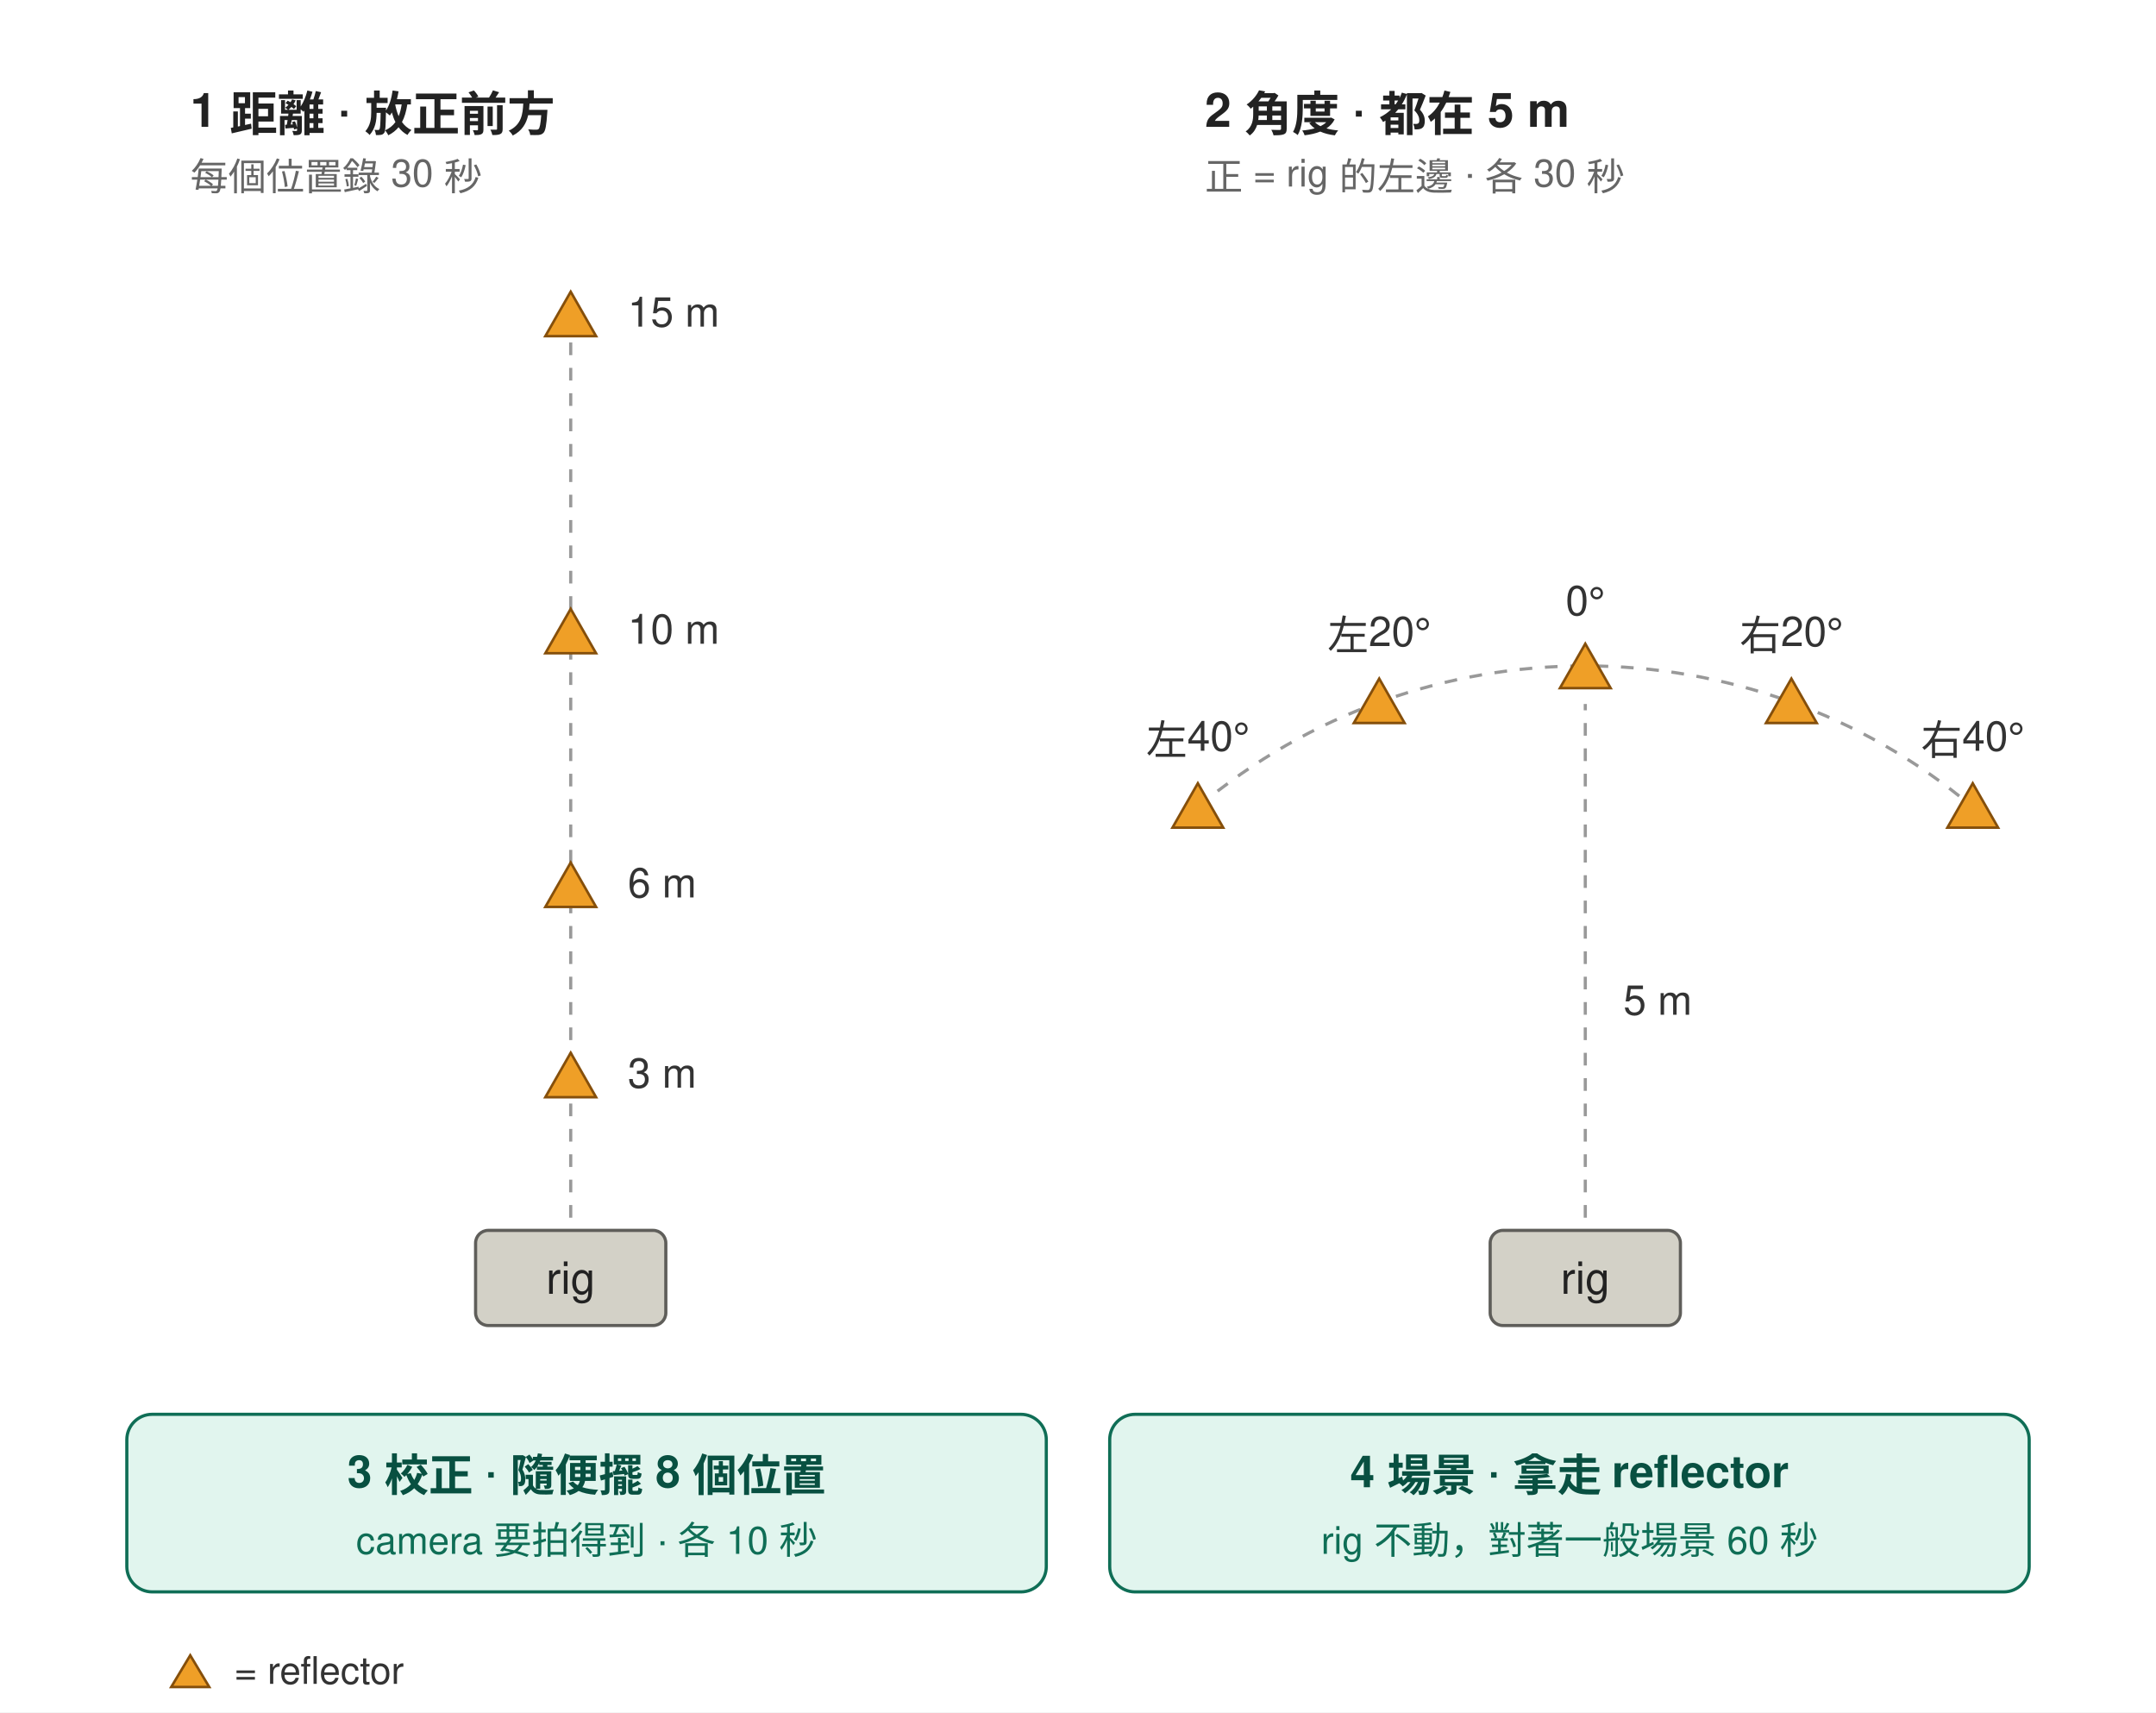
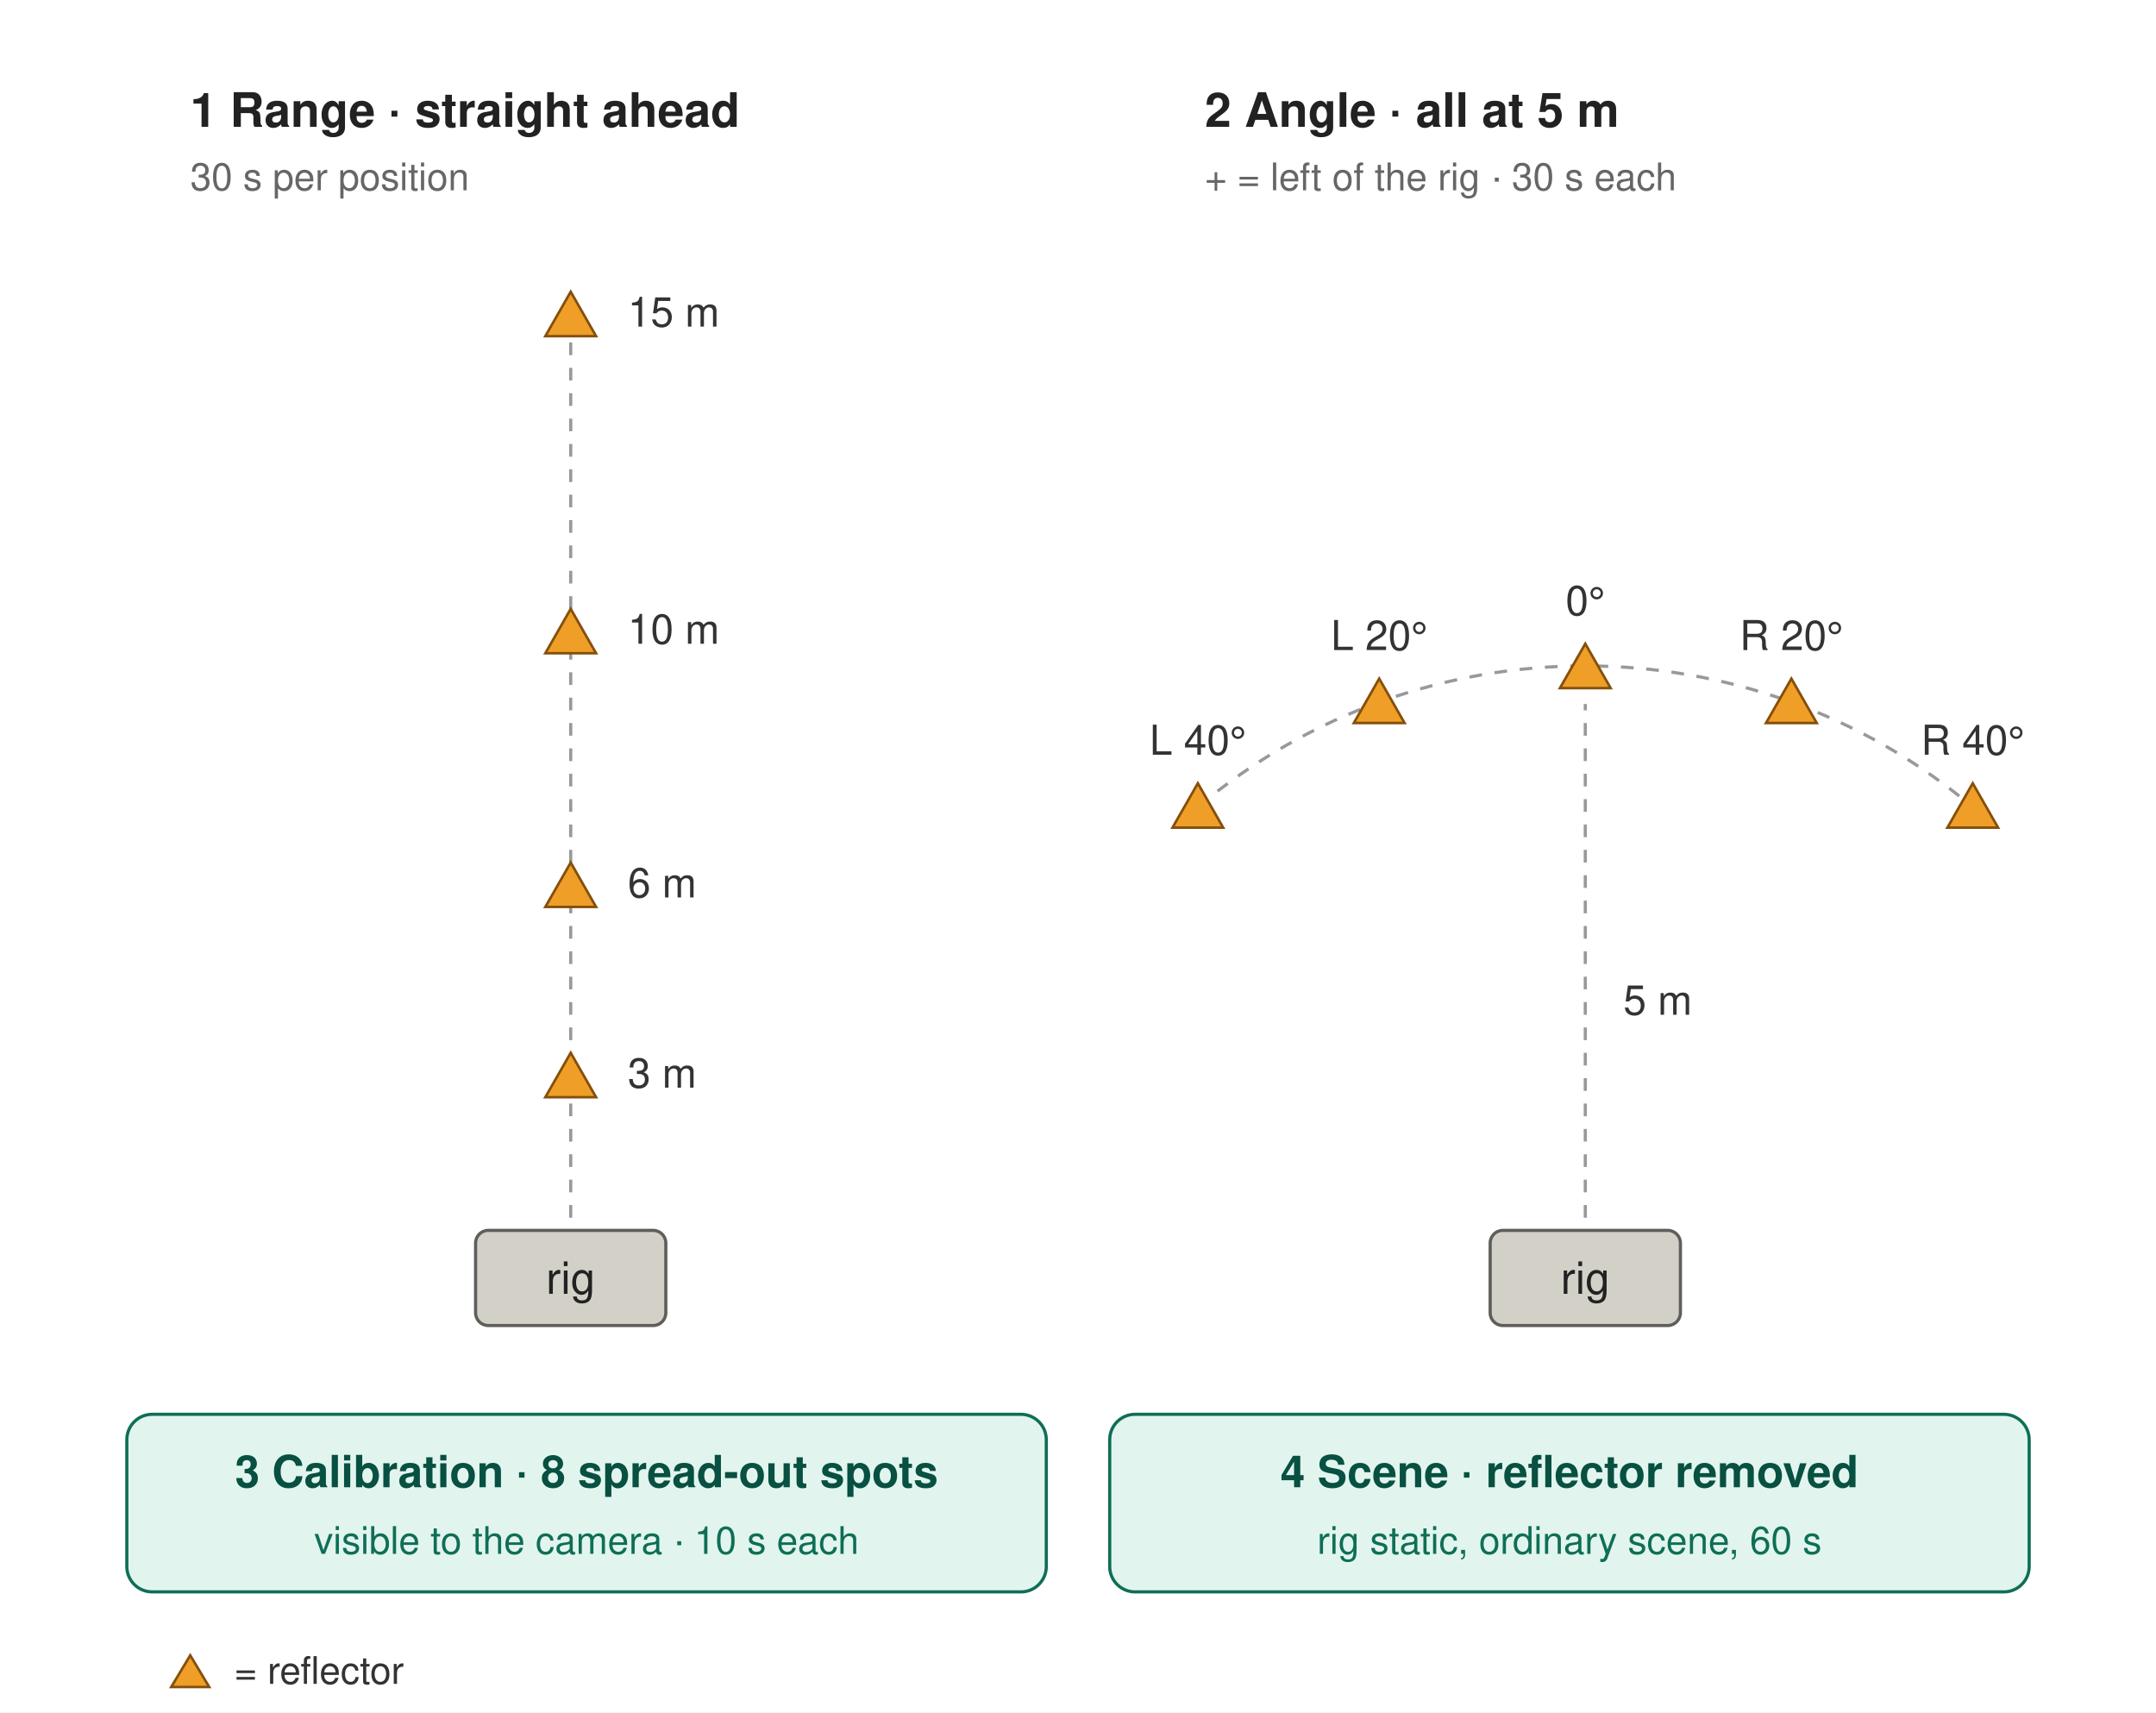
- <svg xmlns="http://www.w3.org/2000/svg" width="1360" height="1080" viewBox="0 0 680 540" font-family="PingFang TC, Helvetica, sans-serif">
+ <svg xmlns="http://www.w3.org/2000/svg" width="1360" height="1080" viewBox="0 0 680 540" font-family="Helvetica, sans-serif">
  <rect width="680" height="540" fill="#ffffff" />
-   <text x="60" y="40" font-size="15" font-weight="600" fill="#222">1 距離 · 放正前方</text>
-   <text x="60" y="60" font-size="12" fill="#666">每個位置錄 30 秒</text>
+   <text x="60" y="40" font-size="15" font-weight="600" fill="#222">1 Range · straight ahead</text>
+   <text x="60" y="60" font-size="12" fill="#666">30 s per position</text>
  <line x1="180" y1="384" x2="180" y2="96" stroke="#999" stroke-dasharray="4 4" />
  <g fill="#EF9F27" stroke="#854F0B" stroke-width="0.8">
    <polygon points="180,92 172,106 188,106" />
    <polygon points="180,192 172,206 188,206" />
    <polygon points="180,272 172,286 188,286" />
    <polygon points="180,332 172,346 188,346" />
  </g>
  <g font-size="13" fill="#333">
    <text x="198" y="103">15 m</text>
    <text x="198" y="203">10 m</text>
    <text x="198" y="283">6 m</text>
    <text x="198" y="343">3 m</text>
  </g>
  <rect x="150" y="388" width="60" height="30" rx="4" fill="#D3D1C7" stroke="#5F5E5A" />
  <text x="180" y="408" font-size="14" text-anchor="middle" fill="#222">rig</text>
-   <text x="380" y="40" font-size="15" font-weight="600" fill="#222">2 角度 · 都在 5 m</text>
-   <text x="380" y="60" font-size="12" fill="#666">正 = rig 的左邊 · 各 30 秒</text>
+   <text x="380" y="40" font-size="15" font-weight="600" fill="#222">2 Angle · all at 5 m</text>
+   <text x="380" y="60" font-size="12" fill="#666">+ = left of the rig · 30 s each</text>
  <path d="M 377.8 254.5 A 190 190 0 0 1 622.2 254.5" fill="none" stroke="#999" stroke-dasharray="4 4" />
  <line x1="500" y1="384" x2="500" y2="222" stroke="#999" stroke-dasharray="4 4" />
  <g fill="#EF9F27" stroke="#854F0B" stroke-width="0.8">
    <polygon points="377.8,247 369.8,261 385.8,261" />
    <polygon points="435,214 427,228 443,228" />
    <polygon points="500,203 492,217 508,217" />
    <polygon points="565,214 557,228 573,228" />
    <polygon points="622.2,247 614.2,261 630.2,261" />
  </g>
  <g font-size="13" fill="#333" text-anchor="middle">
-     <text x="377.8" y="238">左40°</text>
-     <text x="435" y="205">左20°</text>
+     <text x="377.8" y="238">L 40°</text>
+     <text x="435" y="205">L 20°</text>
    <text x="500" y="194">0°</text>
-     <text x="565" y="205">右20°</text>
-     <text x="622.2" y="238">右40°</text>
+     <text x="565" y="205">R 20°</text>
+     <text x="622.2" y="238">R 40°</text>
  </g>
  <text x="512" y="320" font-size="13" fill="#333">5 m</text>
  <rect x="470" y="388" width="60" height="30" rx="4" fill="#D3D1C7" stroke="#5F5E5A" />
  <text x="500" y="408" font-size="14" text-anchor="middle" fill="#222">rig</text>
  <rect x="40" y="446" width="290" height="56" rx="8" fill="#E1F5EE" stroke="#0F6E56" />
-   <text x="185" y="469" font-size="14" font-weight="600" text-anchor="middle" fill="#085041">3 校正 · 隨便擺 8 個位置</text>
-   <text x="185" y="490" font-size="12" text-anchor="middle" fill="#0F6E56">camera 要拍得到 · 各 10 秒</text>
+   <text x="185" y="469" font-size="14" font-weight="600" text-anchor="middle" fill="#085041">3 Calibration · 8 spread-out spots</text>
+   <text x="185" y="490" font-size="12" text-anchor="middle" fill="#0F6E56">visible to the camera · 10 s each</text>
  <rect x="350" y="446" width="290" height="56" rx="8" fill="#E1F5EE" stroke="#0F6E56" />
-   <text x="495" y="469" font-size="14" font-weight="600" text-anchor="middle" fill="#085041">4 場景 · 拿走 reflector</text>
-   <text x="495" y="490" font-size="12" text-anchor="middle" fill="#0F6E56">rig 不動，對著一般場景 60 秒</text>
+   <text x="495" y="469" font-size="14" font-weight="600" text-anchor="middle" fill="#085041">4 Scene · reflector removed</text>
+   <text x="495" y="490" font-size="12" text-anchor="middle" fill="#0F6E56">rig static, ordinary scene, 60 s</text>
  <polygon points="60,522 54,532 66,532" fill="#EF9F27" stroke="#854F0B" stroke-width="0.8" />
  <text x="74" y="531" font-size="12" fill="#333">= reflector</text>
</svg>
